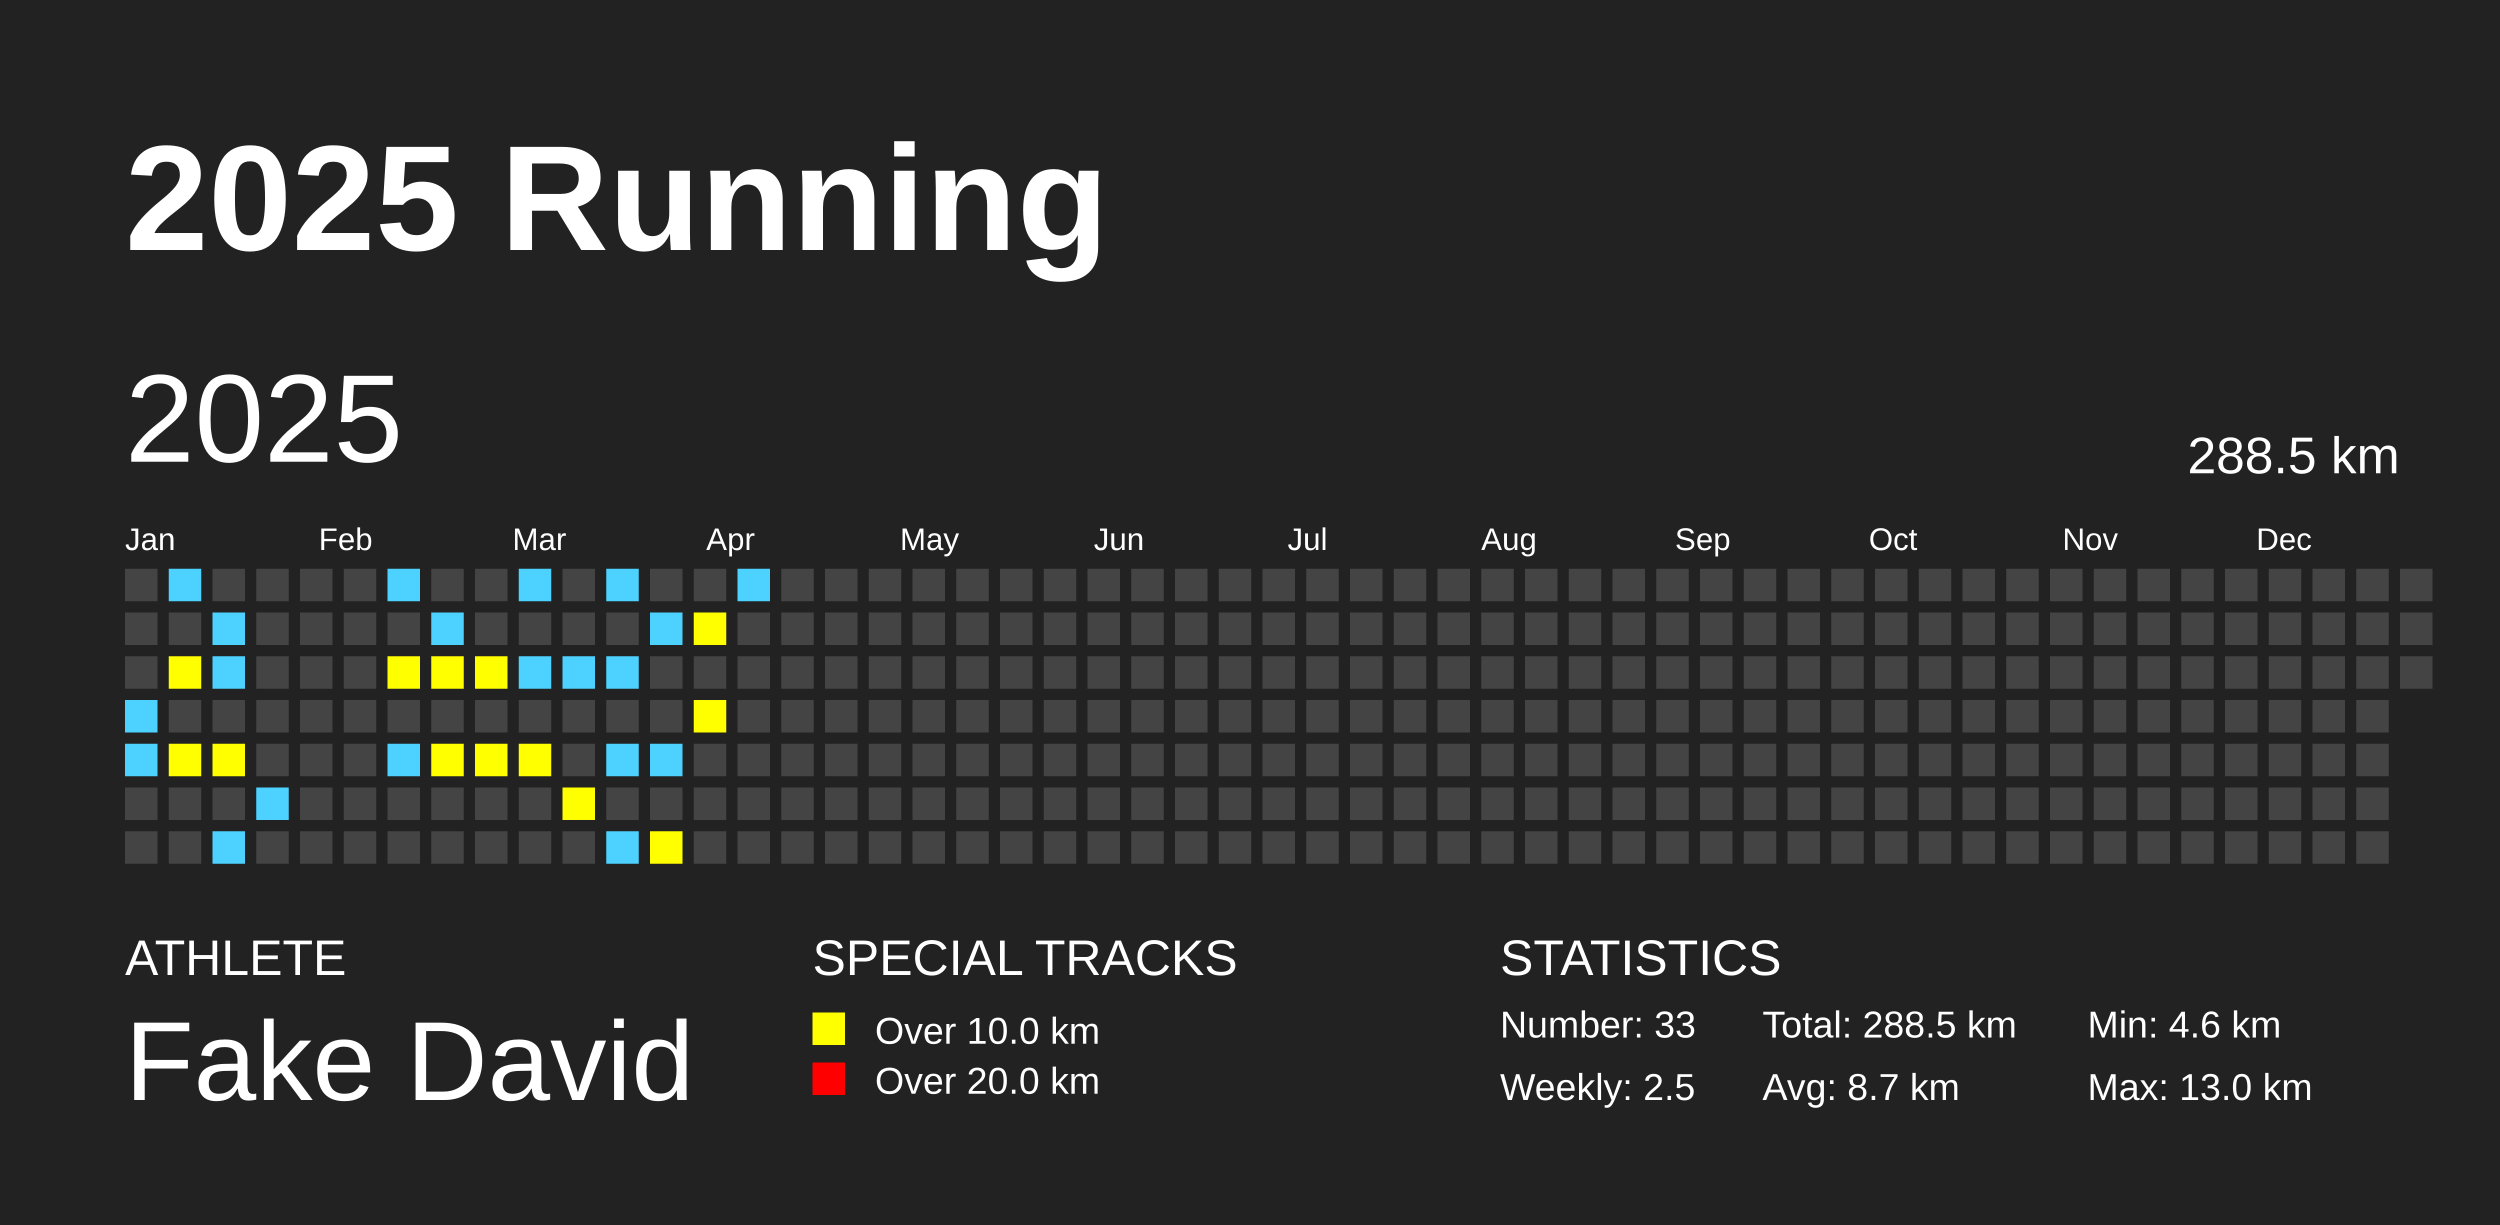
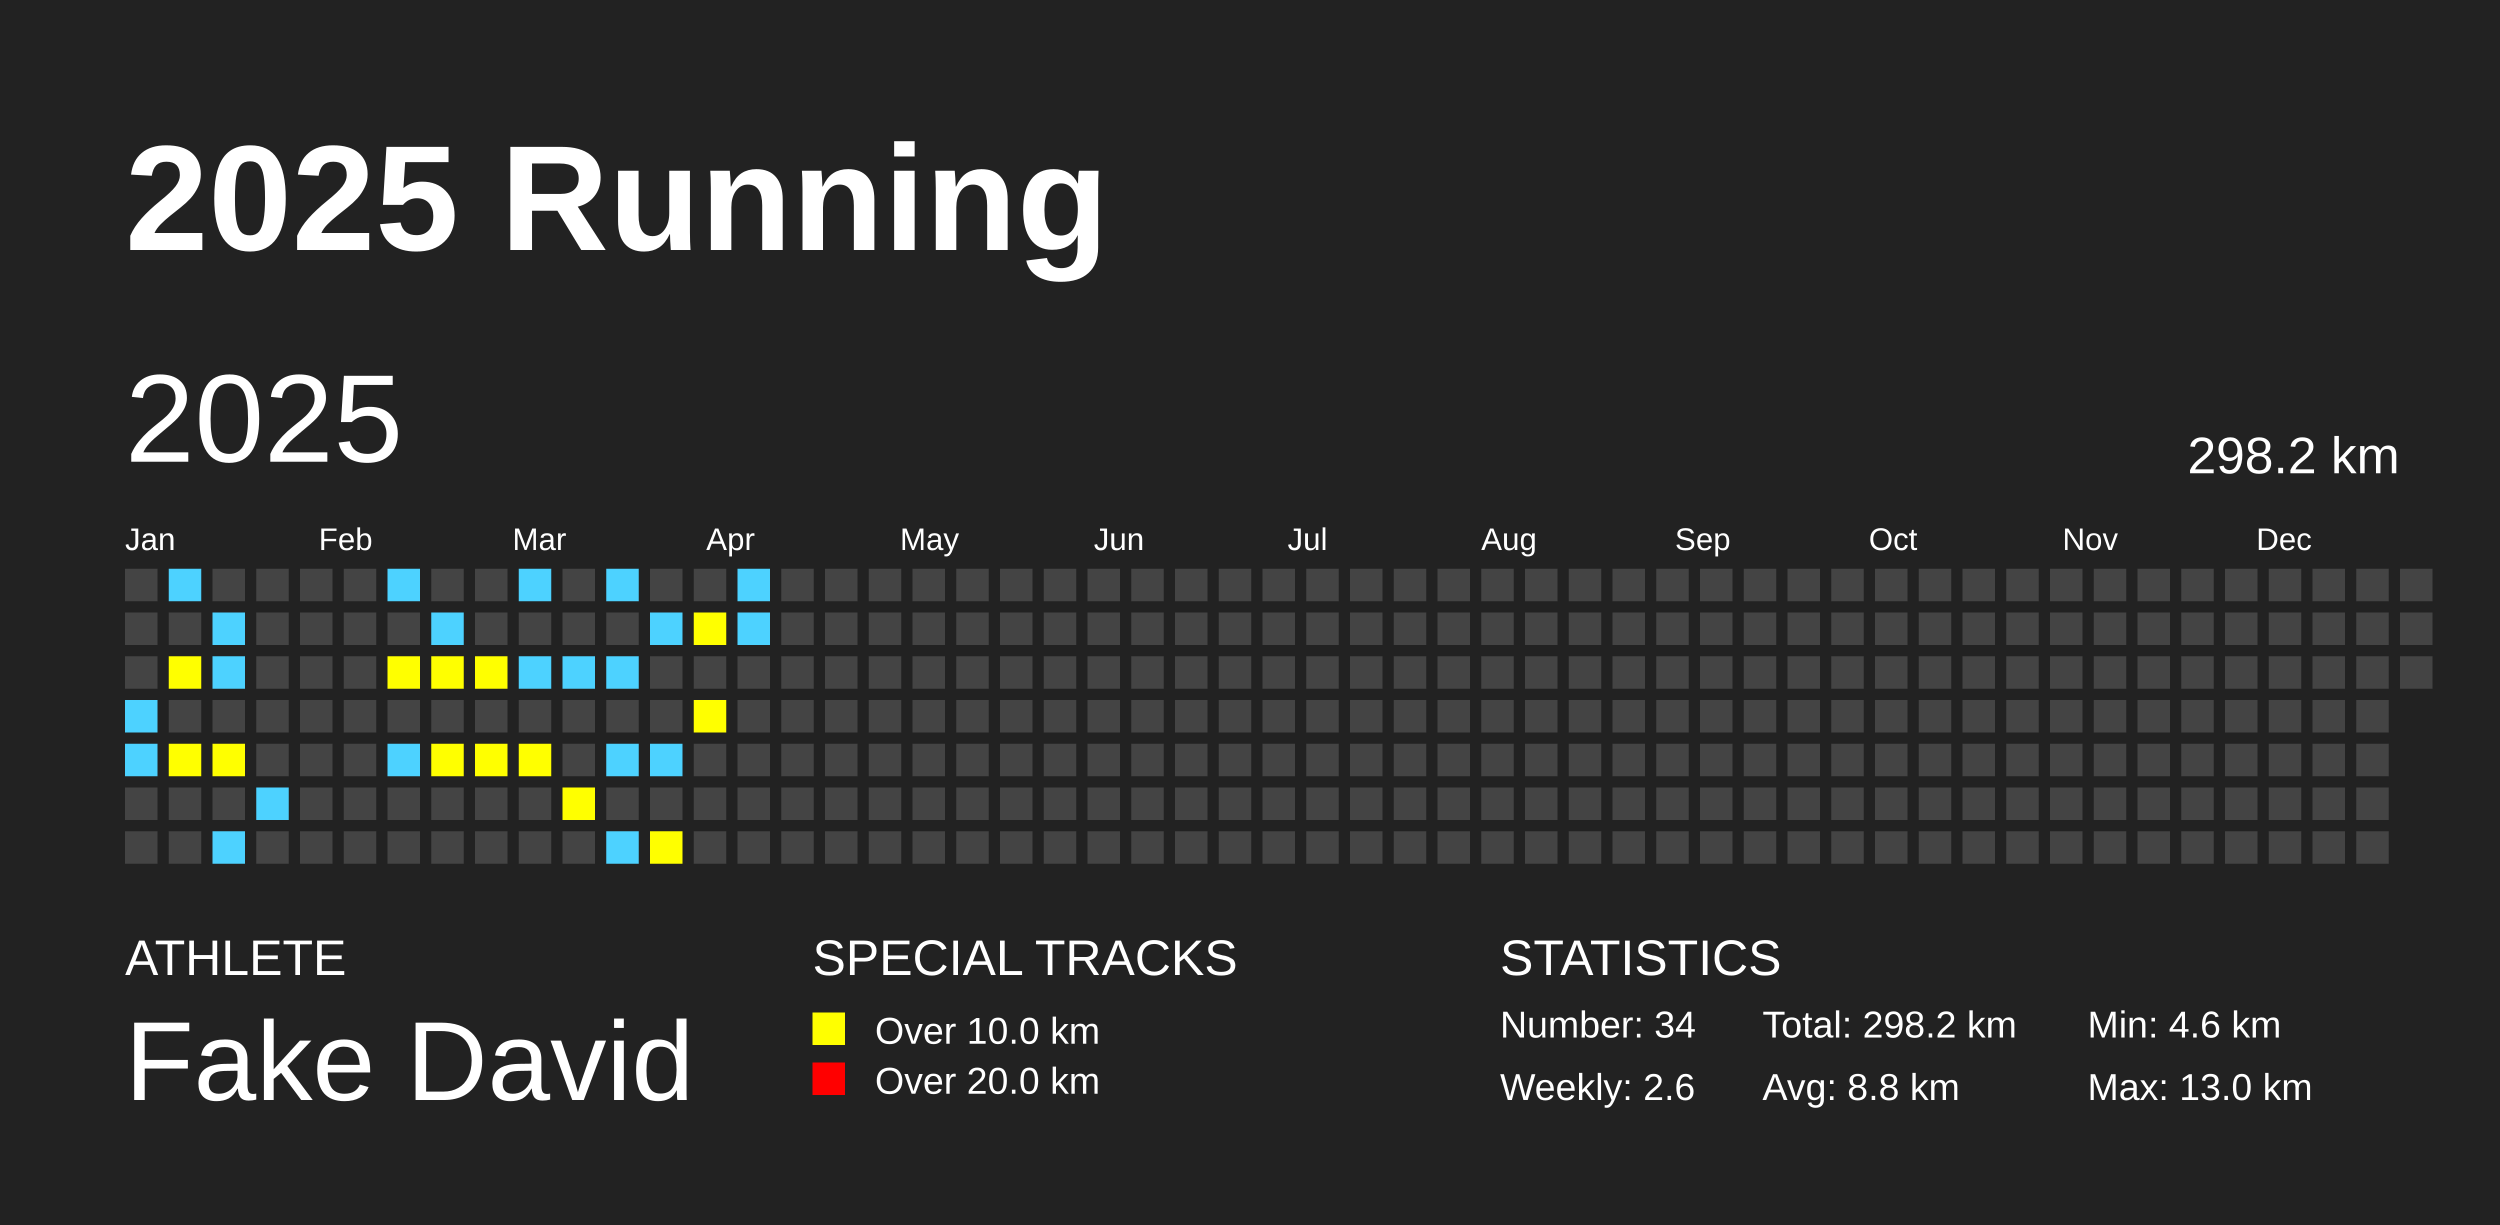
<svg xmlns="http://www.w3.org/2000/svg" baseProfile="full" height="98mm" version="1.1" viewBox="0,0,200,98" width="200mm">
  <defs />
  <rect fill="#222222" height="98" width="200" x="0" y="0" />
  <text fill="#FFFFFF" style="font-size:12px; font-family:Arial; font-weight:bold;" x="10" y="20">2025 Running</text>
  <text fill="#FFFFFF" style="font-size:4px; font-family:Arial" x="10" y="78">ATHLETE</text>
  <text fill="#FFFFFF" style="font-size:9px; font-family:Arial" x="10" y="88">Fake David</text>
  <text fill="#FFFFFF" style="font-size:4px; font-family:Arial" x="65" y="78">SPECIAL TRACKS</text>
  <rect fill="yellow" height="2.6" width="2.6" x="65" y="81" />
  <text fill="#FFFFFF" style="font-size:3px; font-family:Arial" x="70" y="83.5">Over 10.0 km</text>
  <rect fill="red" height="2.6" width="2.6" x="65" y="85" />
  <text fill="#FFFFFF" style="font-size:3px; font-family:Arial" x="70" y="87.5">Over 20.0 km</text>
  <text fill="#FFFFFF" style="font-size:4px; font-family:Arial" x="120" y="78">STATISTICS</text>
-   <text fill="#FFFFFF" style="font-size:3px; font-family:Arial" x="120" y="83">Number: 33</text>
-   <text fill="#FFFFFF" style="font-size:3px; font-family:Arial" x="120" y="88">Weekly: 2.5</text>
-   <text fill="#FFFFFF" style="font-size:3px; font-family:Arial" x="141" y="83">Total: 288.5 km</text>
-   <text fill="#FFFFFF" style="font-size:3px; font-family:Arial" x="141" y="88">Avg: 8.7 km</text>
+   <text fill="#FFFFFF" style="font-size:3px; font-family:Arial" x="120" y="83">Number: 34</text>
+   <text fill="#FFFFFF" style="font-size:3px; font-family:Arial" x="120" y="88">Weekly: 2.6</text>
+   <text fill="#FFFFFF" style="font-size:3px; font-family:Arial" x="141" y="83">Total: 298.2 km</text>
+   <text fill="#FFFFFF" style="font-size:3px; font-family:Arial" x="141" y="88">Avg: 8.8 km</text>
  <text fill="#FFFFFF" style="font-size:3px; font-family:Arial" x="167" y="83">Min: 4.6 km</text>
  <text fill="#FFFFFF" style="font-size:3px; font-family:Arial" x="167" y="88">Max: 13.0 km</text>
  <text dominant-baseline="hanging" fill="#FFFFFF" style="font-size:10.0px; font-family:Arial;" x="10" y="30">2025</text>
-   <text dominant-baseline="hanging" fill="#FFFFFF" style="font-size:4.125px; font-family:Arial;" x="175" y="35">288.5 km</text>
+   <text dominant-baseline="hanging" fill="#FFFFFF" style="font-size:4.125px; font-family:Arial;" x="175" y="35">298.2 km</text>
  <text fill="#FFFFFF" style="font-size:2.5px; font-family:Arial" x="10.0" y="44">Jan</text>
  <text fill="#FFFFFF" style="font-size:2.5px; font-family:Arial" x="25.5" y="44">Feb</text>
  <text fill="#FFFFFF" style="font-size:2.5px; font-family:Arial" x="41.0" y="44">Mar</text>
  <text fill="#FFFFFF" style="font-size:2.5px; font-family:Arial" x="56.5" y="44">Apr</text>
  <text fill="#FFFFFF" style="font-size:2.5px; font-family:Arial" x="72.0" y="44">May</text>
  <text fill="#FFFFFF" style="font-size:2.5px; font-family:Arial" x="87.5" y="44">Jun</text>
  <text fill="#FFFFFF" style="font-size:2.5px; font-family:Arial" x="103.0" y="44">Jul</text>
  <text fill="#FFFFFF" style="font-size:2.5px; font-family:Arial" x="118.5" y="44">Aug</text>
  <text fill="#FFFFFF" style="font-size:2.5px; font-family:Arial" x="134.0" y="44">Sep</text>
  <text fill="#FFFFFF" style="font-size:2.5px; font-family:Arial" x="149.5" y="44">Oct</text>
  <text fill="#FFFFFF" style="font-size:2.5px; font-family:Arial" x="165.0" y="44">Nov</text>
  <text fill="#FFFFFF" style="font-size:2.5px; font-family:Arial" x="180.5" y="44">Dec</text>
  <rect fill="#444444" height="2.6" width="2.6" x="10.0" y="45.5" />
  <rect fill="#444444" height="2.6" width="2.6" x="10.0" y="49.0" />
  <rect fill="#444444" height="2.6" width="2.6" x="10.0" y="52.5" />
  <rect fill="#4DD2FF" height="2.6" width="2.6" x="10.0" y="56.0" />
  <rect fill="#4DD2FF" height="2.6" width="2.6" x="10.0" y="59.5" />
  <rect fill="#444444" height="2.6" width="2.6" x="10.0" y="63.0" />
  <rect fill="#444444" height="2.6" width="2.6" x="10.0" y="66.5" />
  <rect fill="#4DD2FF" height="2.6" width="2.6" x="13.5" y="45.5" />
  <rect fill="#444444" height="2.6" width="2.6" x="13.5" y="49.0" />
  <rect fill="yellow" height="2.6" width="2.6" x="13.5" y="52.5" />
  <rect fill="#444444" height="2.6" width="2.6" x="13.5" y="56.0" />
  <rect fill="yellow" height="2.6" width="2.6" x="13.5" y="59.5" />
  <rect fill="#444444" height="2.6" width="2.6" x="13.5" y="63.0" />
  <rect fill="#444444" height="2.6" width="2.6" x="13.5" y="66.5" />
  <rect fill="#444444" height="2.6" width="2.6" x="17.0" y="45.5" />
  <rect fill="#4DD2FF" height="2.6" width="2.6" x="17.0" y="49.0" />
  <rect fill="#4DD2FF" height="2.6" width="2.6" x="17.0" y="52.5" />
  <rect fill="#444444" height="2.6" width="2.6" x="17.0" y="56.0" />
  <rect fill="yellow" height="2.6" width="2.6" x="17.0" y="59.5" />
  <rect fill="#444444" height="2.6" width="2.6" x="17.0" y="63.0" />
  <rect fill="#4DD2FF" height="2.6" width="2.6" x="17.0" y="66.5" />
  <rect fill="#444444" height="2.6" width="2.6" x="20.5" y="45.5" />
  <rect fill="#444444" height="2.6" width="2.6" x="20.5" y="49.0" />
  <rect fill="#444444" height="2.6" width="2.6" x="20.5" y="52.5" />
  <rect fill="#444444" height="2.6" width="2.6" x="20.5" y="56.0" />
  <rect fill="#444444" height="2.6" width="2.6" x="20.5" y="59.5" />
  <rect fill="#4DD2FF" height="2.6" width="2.6" x="20.5" y="63.0" />
  <rect fill="#444444" height="2.6" width="2.6" x="20.5" y="66.5" />
  <rect fill="#444444" height="2.6" width="2.6" x="24.0" y="45.5" />
  <rect fill="#444444" height="2.6" width="2.6" x="24.0" y="49.0" />
  <rect fill="#444444" height="2.6" width="2.6" x="24.0" y="52.5" />
  <rect fill="#444444" height="2.6" width="2.6" x="24.0" y="56.0" />
  <rect fill="#444444" height="2.6" width="2.6" x="24.0" y="59.5" />
  <rect fill="#444444" height="2.6" width="2.6" x="24.0" y="63.0" />
  <rect fill="#444444" height="2.6" width="2.6" x="24.0" y="66.5" />
  <rect fill="#444444" height="2.6" width="2.6" x="27.5" y="45.5" />
  <rect fill="#444444" height="2.6" width="2.6" x="27.5" y="49.0" />
  <rect fill="#444444" height="2.6" width="2.6" x="27.5" y="52.5" />
  <rect fill="#444444" height="2.6" width="2.6" x="27.5" y="56.0" />
  <rect fill="#444444" height="2.6" width="2.6" x="27.5" y="59.5" />
  <rect fill="#444444" height="2.6" width="2.6" x="27.5" y="63.0" />
  <rect fill="#444444" height="2.6" width="2.6" x="27.5" y="66.5" />
  <rect fill="#4DD2FF" height="2.6" width="2.6" x="31.0" y="45.5" />
  <rect fill="#444444" height="2.6" width="2.6" x="31.0" y="49.0" />
  <rect fill="yellow" height="2.6" width="2.6" x="31.0" y="52.5" />
  <rect fill="#444444" height="2.6" width="2.6" x="31.0" y="56.0" />
  <rect fill="#4DD2FF" height="2.6" width="2.6" x="31.0" y="59.5" />
  <rect fill="#444444" height="2.6" width="2.6" x="31.0" y="63.0" />
  <rect fill="#444444" height="2.6" width="2.6" x="31.0" y="66.5" />
  <rect fill="#444444" height="2.6" width="2.6" x="34.5" y="45.5" />
  <rect fill="#4DD2FF" height="2.6" width="2.6" x="34.5" y="49.0" />
  <rect fill="yellow" height="2.6" width="2.6" x="34.5" y="52.5" />
  <rect fill="#444444" height="2.6" width="2.6" x="34.5" y="56.0" />
  <rect fill="yellow" height="2.6" width="2.6" x="34.5" y="59.5" />
  <rect fill="#444444" height="2.6" width="2.6" x="34.5" y="63.0" />
  <rect fill="#444444" height="2.6" width="2.6" x="34.5" y="66.5" />
  <rect fill="#444444" height="2.6" width="2.6" x="38.0" y="45.5" />
  <rect fill="#444444" height="2.6" width="2.6" x="38.0" y="49.0" />
  <rect fill="yellow" height="2.6" width="2.6" x="38.0" y="52.5" />
  <rect fill="#444444" height="2.6" width="2.6" x="38.0" y="56.0" />
  <rect fill="yellow" height="2.6" width="2.6" x="38.0" y="59.5" />
  <rect fill="#444444" height="2.6" width="2.6" x="38.0" y="63.0" />
  <rect fill="#444444" height="2.6" width="2.6" x="38.0" y="66.5" />
  <rect fill="#4DD2FF" height="2.6" width="2.6" x="41.5" y="45.5" />
  <rect fill="#444444" height="2.6" width="2.6" x="41.5" y="49.0" />
  <rect fill="#4DD2FF" height="2.6" width="2.6" x="41.5" y="52.5" />
  <rect fill="#444444" height="2.6" width="2.6" x="41.5" y="56.0" />
  <rect fill="yellow" height="2.6" width="2.6" x="41.5" y="59.5" />
  <rect fill="#444444" height="2.6" width="2.6" x="41.5" y="63.0" />
  <rect fill="#444444" height="2.6" width="2.6" x="41.5" y="66.5" />
  <rect fill="#444444" height="2.6" width="2.6" x="45.0" y="45.5" />
  <rect fill="#444444" height="2.6" width="2.6" x="45.0" y="49.0" />
  <rect fill="#4DD2FF" height="2.6" width="2.6" x="45.0" y="52.5" />
  <rect fill="#444444" height="2.6" width="2.6" x="45.0" y="56.0" />
  <rect fill="#444444" height="2.6" width="2.6" x="45.0" y="59.5" />
  <rect fill="yellow" height="2.6" width="2.6" x="45.0" y="63.0" />
  <rect fill="#444444" height="2.6" width="2.6" x="45.0" y="66.5" />
  <rect fill="#4DD2FF" height="2.6" width="2.6" x="48.5" y="45.5" />
  <rect fill="#444444" height="2.6" width="2.6" x="48.5" y="49.0" />
  <rect fill="#4DD2FF" height="2.6" width="2.6" x="48.5" y="52.5" />
  <rect fill="#444444" height="2.6" width="2.6" x="48.5" y="56.0" />
  <rect fill="#4DD2FF" height="2.6" width="2.6" x="48.5" y="59.5" />
  <rect fill="#444444" height="2.6" width="2.6" x="48.5" y="63.0" />
  <rect fill="#4DD2FF" height="2.6" width="2.6" x="48.5" y="66.5" />
  <rect fill="#444444" height="2.6" width="2.6" x="52.0" y="45.5" />
  <rect fill="#4DD2FF" height="2.6" width="2.6" x="52.0" y="49.0" />
  <rect fill="#444444" height="2.6" width="2.6" x="52.0" y="52.5" />
  <rect fill="#444444" height="2.6" width="2.6" x="52.0" y="56.0" />
  <rect fill="#4DD2FF" height="2.6" width="2.6" x="52.0" y="59.5" />
  <rect fill="#444444" height="2.6" width="2.6" x="52.0" y="63.0" />
  <rect fill="yellow" height="2.6" width="2.6" x="52.0" y="66.5" />
  <rect fill="#444444" height="2.6" width="2.6" x="55.5" y="45.5" />
  <rect fill="yellow" height="2.6" width="2.6" x="55.5" y="49.0" />
  <rect fill="#444444" height="2.6" width="2.6" x="55.5" y="52.5" />
  <rect fill="yellow" height="2.6" width="2.6" x="55.5" y="56.0" />
  <rect fill="#444444" height="2.6" width="2.6" x="55.5" y="59.5" />
  <rect fill="#444444" height="2.6" width="2.6" x="55.5" y="63.0" />
  <rect fill="#444444" height="2.6" width="2.6" x="55.5" y="66.5" />
  <rect fill="#4DD2FF" height="2.6" width="2.6" x="59.0" y="45.5" />
-   <rect fill="#444444" height="2.6" width="2.6" x="59.0" y="49.0" />
+   <rect fill="#4DD2FF" height="2.6" width="2.6" x="59.0" y="49.0" />
  <rect fill="#444444" height="2.6" width="2.6" x="59.0" y="52.5" />
  <rect fill="#444444" height="2.6" width="2.6" x="59.0" y="56.0" />
  <rect fill="#444444" height="2.6" width="2.6" x="59.0" y="59.5" />
  <rect fill="#444444" height="2.6" width="2.6" x="59.0" y="63.0" />
  <rect fill="#444444" height="2.6" width="2.6" x="59.0" y="66.5" />
  <rect fill="#444444" height="2.6" width="2.6" x="62.5" y="45.5" />
  <rect fill="#444444" height="2.6" width="2.6" x="62.5" y="49.0" />
  <rect fill="#444444" height="2.6" width="2.6" x="62.5" y="52.5" />
  <rect fill="#444444" height="2.6" width="2.6" x="62.5" y="56.0" />
  <rect fill="#444444" height="2.6" width="2.6" x="62.5" y="59.5" />
  <rect fill="#444444" height="2.6" width="2.6" x="62.5" y="63.0" />
  <rect fill="#444444" height="2.6" width="2.6" x="62.5" y="66.5" />
  <rect fill="#444444" height="2.6" width="2.6" x="66.0" y="45.5" />
  <rect fill="#444444" height="2.6" width="2.6" x="66.0" y="49.0" />
  <rect fill="#444444" height="2.6" width="2.6" x="66.0" y="52.5" />
  <rect fill="#444444" height="2.6" width="2.6" x="66.0" y="56.0" />
  <rect fill="#444444" height="2.6" width="2.6" x="66.0" y="59.5" />
  <rect fill="#444444" height="2.6" width="2.6" x="66.0" y="63.0" />
  <rect fill="#444444" height="2.6" width="2.6" x="66.0" y="66.5" />
  <rect fill="#444444" height="2.6" width="2.6" x="69.5" y="45.5" />
  <rect fill="#444444" height="2.6" width="2.6" x="69.5" y="49.0" />
  <rect fill="#444444" height="2.6" width="2.6" x="69.5" y="52.5" />
  <rect fill="#444444" height="2.6" width="2.6" x="69.5" y="56.0" />
  <rect fill="#444444" height="2.6" width="2.6" x="69.5" y="59.5" />
  <rect fill="#444444" height="2.6" width="2.6" x="69.5" y="63.0" />
  <rect fill="#444444" height="2.6" width="2.6" x="69.5" y="66.5" />
  <rect fill="#444444" height="2.6" width="2.6" x="73.0" y="45.5" />
  <rect fill="#444444" height="2.6" width="2.6" x="73.0" y="49.0" />
  <rect fill="#444444" height="2.6" width="2.6" x="73.0" y="52.5" />
  <rect fill="#444444" height="2.6" width="2.6" x="73.0" y="56.0" />
  <rect fill="#444444" height="2.6" width="2.6" x="73.0" y="59.5" />
  <rect fill="#444444" height="2.6" width="2.6" x="73.0" y="63.0" />
  <rect fill="#444444" height="2.6" width="2.6" x="73.0" y="66.5" />
  <rect fill="#444444" height="2.6" width="2.6" x="76.5" y="45.5" />
  <rect fill="#444444" height="2.6" width="2.6" x="76.5" y="49.0" />
  <rect fill="#444444" height="2.6" width="2.6" x="76.5" y="52.5" />
  <rect fill="#444444" height="2.6" width="2.6" x="76.5" y="56.0" />
  <rect fill="#444444" height="2.6" width="2.6" x="76.5" y="59.5" />
  <rect fill="#444444" height="2.6" width="2.6" x="76.5" y="63.0" />
  <rect fill="#444444" height="2.6" width="2.6" x="76.5" y="66.5" />
  <rect fill="#444444" height="2.6" width="2.6" x="80.0" y="45.5" />
  <rect fill="#444444" height="2.6" width="2.6" x="80.0" y="49.0" />
  <rect fill="#444444" height="2.6" width="2.6" x="80.0" y="52.5" />
  <rect fill="#444444" height="2.6" width="2.6" x="80.0" y="56.0" />
  <rect fill="#444444" height="2.6" width="2.6" x="80.0" y="59.5" />
  <rect fill="#444444" height="2.6" width="2.6" x="80.0" y="63.0" />
  <rect fill="#444444" height="2.6" width="2.6" x="80.0" y="66.5" />
  <rect fill="#444444" height="2.6" width="2.6" x="83.5" y="45.5" />
  <rect fill="#444444" height="2.6" width="2.6" x="83.5" y="49.0" />
  <rect fill="#444444" height="2.6" width="2.6" x="83.5" y="52.5" />
  <rect fill="#444444" height="2.6" width="2.6" x="83.5" y="56.0" />
  <rect fill="#444444" height="2.6" width="2.6" x="83.5" y="59.5" />
  <rect fill="#444444" height="2.6" width="2.6" x="83.5" y="63.0" />
  <rect fill="#444444" height="2.6" width="2.6" x="83.5" y="66.5" />
  <rect fill="#444444" height="2.6" width="2.6" x="87.0" y="45.5" />
  <rect fill="#444444" height="2.6" width="2.6" x="87.0" y="49.0" />
  <rect fill="#444444" height="2.6" width="2.6" x="87.0" y="52.5" />
  <rect fill="#444444" height="2.6" width="2.6" x="87.0" y="56.0" />
  <rect fill="#444444" height="2.6" width="2.6" x="87.0" y="59.5" />
  <rect fill="#444444" height="2.6" width="2.6" x="87.0" y="63.0" />
  <rect fill="#444444" height="2.6" width="2.6" x="87.0" y="66.5" />
  <rect fill="#444444" height="2.6" width="2.6" x="90.5" y="45.5" />
  <rect fill="#444444" height="2.6" width="2.6" x="90.5" y="49.0" />
  <rect fill="#444444" height="2.6" width="2.6" x="90.5" y="52.5" />
  <rect fill="#444444" height="2.6" width="2.6" x="90.5" y="56.0" />
  <rect fill="#444444" height="2.6" width="2.6" x="90.5" y="59.5" />
  <rect fill="#444444" height="2.6" width="2.6" x="90.5" y="63.0" />
  <rect fill="#444444" height="2.6" width="2.6" x="90.5" y="66.5" />
  <rect fill="#444444" height="2.6" width="2.6" x="94.0" y="45.5" />
  <rect fill="#444444" height="2.6" width="2.6" x="94.0" y="49.0" />
  <rect fill="#444444" height="2.6" width="2.6" x="94.0" y="52.5" />
  <rect fill="#444444" height="2.6" width="2.6" x="94.0" y="56.0" />
  <rect fill="#444444" height="2.6" width="2.6" x="94.0" y="59.5" />
  <rect fill="#444444" height="2.6" width="2.6" x="94.0" y="63.0" />
  <rect fill="#444444" height="2.6" width="2.6" x="94.0" y="66.5" />
  <rect fill="#444444" height="2.6" width="2.6" x="97.5" y="45.5" />
  <rect fill="#444444" height="2.6" width="2.6" x="97.5" y="49.0" />
  <rect fill="#444444" height="2.6" width="2.6" x="97.5" y="52.5" />
  <rect fill="#444444" height="2.6" width="2.6" x="97.5" y="56.0" />
  <rect fill="#444444" height="2.6" width="2.6" x="97.5" y="59.5" />
  <rect fill="#444444" height="2.6" width="2.6" x="97.5" y="63.0" />
  <rect fill="#444444" height="2.6" width="2.6" x="97.5" y="66.5" />
  <rect fill="#444444" height="2.6" width="2.6" x="101.0" y="45.5" />
  <rect fill="#444444" height="2.6" width="2.6" x="101.0" y="49.0" />
  <rect fill="#444444" height="2.6" width="2.6" x="101.0" y="52.5" />
  <rect fill="#444444" height="2.6" width="2.6" x="101.0" y="56.0" />
  <rect fill="#444444" height="2.6" width="2.6" x="101.0" y="59.5" />
  <rect fill="#444444" height="2.6" width="2.6" x="101.0" y="63.0" />
  <rect fill="#444444" height="2.6" width="2.6" x="101.0" y="66.5" />
  <rect fill="#444444" height="2.6" width="2.6" x="104.5" y="45.5" />
  <rect fill="#444444" height="2.6" width="2.6" x="104.5" y="49.0" />
  <rect fill="#444444" height="2.6" width="2.6" x="104.5" y="52.5" />
  <rect fill="#444444" height="2.6" width="2.6" x="104.5" y="56.0" />
  <rect fill="#444444" height="2.6" width="2.6" x="104.5" y="59.5" />
  <rect fill="#444444" height="2.6" width="2.6" x="104.5" y="63.0" />
  <rect fill="#444444" height="2.6" width="2.6" x="104.5" y="66.5" />
  <rect fill="#444444" height="2.6" width="2.6" x="108.0" y="45.5" />
  <rect fill="#444444" height="2.6" width="2.6" x="108.0" y="49.0" />
  <rect fill="#444444" height="2.6" width="2.6" x="108.0" y="52.5" />
  <rect fill="#444444" height="2.6" width="2.6" x="108.0" y="56.0" />
  <rect fill="#444444" height="2.6" width="2.6" x="108.0" y="59.5" />
  <rect fill="#444444" height="2.6" width="2.6" x="108.0" y="63.0" />
  <rect fill="#444444" height="2.6" width="2.6" x="108.0" y="66.5" />
  <rect fill="#444444" height="2.6" width="2.6" x="111.5" y="45.5" />
  <rect fill="#444444" height="2.6" width="2.6" x="111.5" y="49.0" />
  <rect fill="#444444" height="2.6" width="2.6" x="111.5" y="52.5" />
  <rect fill="#444444" height="2.6" width="2.6" x="111.5" y="56.0" />
  <rect fill="#444444" height="2.6" width="2.6" x="111.5" y="59.5" />
  <rect fill="#444444" height="2.6" width="2.6" x="111.5" y="63.0" />
  <rect fill="#444444" height="2.6" width="2.6" x="111.5" y="66.5" />
  <rect fill="#444444" height="2.6" width="2.6" x="115.0" y="45.5" />
  <rect fill="#444444" height="2.6" width="2.6" x="115.0" y="49.0" />
  <rect fill="#444444" height="2.6" width="2.6" x="115.0" y="52.5" />
  <rect fill="#444444" height="2.6" width="2.6" x="115.0" y="56.0" />
  <rect fill="#444444" height="2.6" width="2.6" x="115.0" y="59.5" />
  <rect fill="#444444" height="2.6" width="2.6" x="115.0" y="63.0" />
  <rect fill="#444444" height="2.6" width="2.6" x="115.0" y="66.5" />
  <rect fill="#444444" height="2.6" width="2.6" x="118.5" y="45.5" />
  <rect fill="#444444" height="2.6" width="2.6" x="118.5" y="49.0" />
  <rect fill="#444444" height="2.6" width="2.6" x="118.5" y="52.5" />
  <rect fill="#444444" height="2.6" width="2.6" x="118.5" y="56.0" />
  <rect fill="#444444" height="2.6" width="2.6" x="118.5" y="59.5" />
  <rect fill="#444444" height="2.6" width="2.6" x="118.5" y="63.0" />
  <rect fill="#444444" height="2.6" width="2.6" x="118.5" y="66.5" />
  <rect fill="#444444" height="2.6" width="2.6" x="122.0" y="45.5" />
  <rect fill="#444444" height="2.6" width="2.6" x="122.0" y="49.0" />
  <rect fill="#444444" height="2.6" width="2.6" x="122.0" y="52.5" />
  <rect fill="#444444" height="2.6" width="2.6" x="122.0" y="56.0" />
  <rect fill="#444444" height="2.6" width="2.6" x="122.0" y="59.5" />
  <rect fill="#444444" height="2.6" width="2.6" x="122.0" y="63.0" />
  <rect fill="#444444" height="2.6" width="2.6" x="122.0" y="66.5" />
  <rect fill="#444444" height="2.6" width="2.6" x="125.5" y="45.5" />
  <rect fill="#444444" height="2.6" width="2.6" x="125.5" y="49.0" />
  <rect fill="#444444" height="2.6" width="2.6" x="125.5" y="52.5" />
  <rect fill="#444444" height="2.6" width="2.6" x="125.5" y="56.0" />
  <rect fill="#444444" height="2.6" width="2.6" x="125.5" y="59.5" />
  <rect fill="#444444" height="2.6" width="2.6" x="125.5" y="63.0" />
  <rect fill="#444444" height="2.6" width="2.6" x="125.5" y="66.5" />
  <rect fill="#444444" height="2.6" width="2.6" x="129.0" y="45.5" />
  <rect fill="#444444" height="2.6" width="2.6" x="129.0" y="49.0" />
  <rect fill="#444444" height="2.6" width="2.6" x="129.0" y="52.5" />
  <rect fill="#444444" height="2.6" width="2.6" x="129.0" y="56.0" />
  <rect fill="#444444" height="2.6" width="2.6" x="129.0" y="59.5" />
  <rect fill="#444444" height="2.6" width="2.6" x="129.0" y="63.0" />
  <rect fill="#444444" height="2.6" width="2.6" x="129.0" y="66.5" />
  <rect fill="#444444" height="2.6" width="2.6" x="132.5" y="45.5" />
  <rect fill="#444444" height="2.6" width="2.6" x="132.5" y="49.0" />
  <rect fill="#444444" height="2.6" width="2.6" x="132.5" y="52.5" />
  <rect fill="#444444" height="2.6" width="2.6" x="132.5" y="56.0" />
  <rect fill="#444444" height="2.6" width="2.6" x="132.5" y="59.5" />
  <rect fill="#444444" height="2.6" width="2.6" x="132.5" y="63.0" />
  <rect fill="#444444" height="2.6" width="2.6" x="132.5" y="66.5" />
  <rect fill="#444444" height="2.6" width="2.6" x="136.0" y="45.5" />
  <rect fill="#444444" height="2.6" width="2.6" x="136.0" y="49.0" />
  <rect fill="#444444" height="2.6" width="2.6" x="136.0" y="52.5" />
  <rect fill="#444444" height="2.6" width="2.6" x="136.0" y="56.0" />
  <rect fill="#444444" height="2.6" width="2.6" x="136.0" y="59.5" />
  <rect fill="#444444" height="2.6" width="2.6" x="136.0" y="63.0" />
  <rect fill="#444444" height="2.6" width="2.6" x="136.0" y="66.5" />
  <rect fill="#444444" height="2.6" width="2.6" x="139.5" y="45.5" />
  <rect fill="#444444" height="2.6" width="2.6" x="139.5" y="49.0" />
  <rect fill="#444444" height="2.6" width="2.6" x="139.5" y="52.5" />
  <rect fill="#444444" height="2.6" width="2.6" x="139.5" y="56.0" />
  <rect fill="#444444" height="2.6" width="2.6" x="139.5" y="59.5" />
  <rect fill="#444444" height="2.6" width="2.6" x="139.5" y="63.0" />
  <rect fill="#444444" height="2.6" width="2.6" x="139.5" y="66.5" />
  <rect fill="#444444" height="2.6" width="2.6" x="143.0" y="45.5" />
  <rect fill="#444444" height="2.6" width="2.6" x="143.0" y="49.0" />
  <rect fill="#444444" height="2.6" width="2.6" x="143.0" y="52.5" />
  <rect fill="#444444" height="2.6" width="2.6" x="143.0" y="56.0" />
  <rect fill="#444444" height="2.6" width="2.6" x="143.0" y="59.5" />
  <rect fill="#444444" height="2.6" width="2.6" x="143.0" y="63.0" />
  <rect fill="#444444" height="2.6" width="2.6" x="143.0" y="66.5" />
  <rect fill="#444444" height="2.6" width="2.6" x="146.5" y="45.5" />
  <rect fill="#444444" height="2.6" width="2.6" x="146.5" y="49.0" />
  <rect fill="#444444" height="2.6" width="2.6" x="146.5" y="52.5" />
  <rect fill="#444444" height="2.6" width="2.6" x="146.5" y="56.0" />
  <rect fill="#444444" height="2.6" width="2.6" x="146.5" y="59.5" />
  <rect fill="#444444" height="2.6" width="2.6" x="146.5" y="63.0" />
  <rect fill="#444444" height="2.6" width="2.6" x="146.5" y="66.5" />
  <rect fill="#444444" height="2.6" width="2.6" x="150.0" y="45.5" />
  <rect fill="#444444" height="2.6" width="2.6" x="150.0" y="49.0" />
  <rect fill="#444444" height="2.6" width="2.6" x="150.0" y="52.5" />
  <rect fill="#444444" height="2.6" width="2.6" x="150.0" y="56.0" />
  <rect fill="#444444" height="2.6" width="2.6" x="150.0" y="59.5" />
  <rect fill="#444444" height="2.6" width="2.6" x="150.0" y="63.0" />
  <rect fill="#444444" height="2.6" width="2.6" x="150.0" y="66.5" />
  <rect fill="#444444" height="2.6" width="2.6" x="153.5" y="45.5" />
  <rect fill="#444444" height="2.6" width="2.6" x="153.5" y="49.0" />
  <rect fill="#444444" height="2.6" width="2.6" x="153.5" y="52.5" />
  <rect fill="#444444" height="2.6" width="2.6" x="153.5" y="56.0" />
  <rect fill="#444444" height="2.6" width="2.6" x="153.5" y="59.5" />
  <rect fill="#444444" height="2.6" width="2.6" x="153.5" y="63.0" />
  <rect fill="#444444" height="2.6" width="2.6" x="153.5" y="66.5" />
  <rect fill="#444444" height="2.6" width="2.6" x="157.0" y="45.5" />
  <rect fill="#444444" height="2.6" width="2.6" x="157.0" y="49.0" />
  <rect fill="#444444" height="2.6" width="2.6" x="157.0" y="52.5" />
  <rect fill="#444444" height="2.6" width="2.6" x="157.0" y="56.0" />
  <rect fill="#444444" height="2.6" width="2.6" x="157.0" y="59.5" />
  <rect fill="#444444" height="2.6" width="2.6" x="157.0" y="63.0" />
  <rect fill="#444444" height="2.6" width="2.6" x="157.0" y="66.5" />
  <rect fill="#444444" height="2.6" width="2.6" x="160.5" y="45.5" />
  <rect fill="#444444" height="2.6" width="2.6" x="160.5" y="49.0" />
  <rect fill="#444444" height="2.6" width="2.6" x="160.5" y="52.5" />
  <rect fill="#444444" height="2.6" width="2.6" x="160.5" y="56.0" />
  <rect fill="#444444" height="2.6" width="2.6" x="160.5" y="59.5" />
  <rect fill="#444444" height="2.6" width="2.6" x="160.5" y="63.0" />
  <rect fill="#444444" height="2.6" width="2.6" x="160.5" y="66.5" />
  <rect fill="#444444" height="2.6" width="2.6" x="164.0" y="45.5" />
  <rect fill="#444444" height="2.6" width="2.6" x="164.0" y="49.0" />
  <rect fill="#444444" height="2.6" width="2.6" x="164.0" y="52.5" />
  <rect fill="#444444" height="2.6" width="2.6" x="164.0" y="56.0" />
  <rect fill="#444444" height="2.6" width="2.6" x="164.0" y="59.5" />
  <rect fill="#444444" height="2.6" width="2.6" x="164.0" y="63.0" />
  <rect fill="#444444" height="2.6" width="2.6" x="164.0" y="66.5" />
  <rect fill="#444444" height="2.6" width="2.6" x="167.5" y="45.5" />
  <rect fill="#444444" height="2.6" width="2.6" x="167.5" y="49.0" />
  <rect fill="#444444" height="2.6" width="2.6" x="167.5" y="52.5" />
  <rect fill="#444444" height="2.6" width="2.6" x="167.5" y="56.0" />
  <rect fill="#444444" height="2.6" width="2.6" x="167.5" y="59.5" />
  <rect fill="#444444" height="2.6" width="2.6" x="167.5" y="63.0" />
  <rect fill="#444444" height="2.6" width="2.6" x="167.5" y="66.5" />
  <rect fill="#444444" height="2.6" width="2.6" x="171.0" y="45.5" />
  <rect fill="#444444" height="2.6" width="2.6" x="171.0" y="49.0" />
  <rect fill="#444444" height="2.6" width="2.6" x="171.0" y="52.5" />
  <rect fill="#444444" height="2.6" width="2.6" x="171.0" y="56.0" />
  <rect fill="#444444" height="2.6" width="2.6" x="171.0" y="59.5" />
  <rect fill="#444444" height="2.6" width="2.6" x="171.0" y="63.0" />
  <rect fill="#444444" height="2.6" width="2.6" x="171.0" y="66.5" />
  <rect fill="#444444" height="2.6" width="2.6" x="174.5" y="45.5" />
  <rect fill="#444444" height="2.6" width="2.6" x="174.5" y="49.0" />
  <rect fill="#444444" height="2.6" width="2.6" x="174.5" y="52.5" />
  <rect fill="#444444" height="2.6" width="2.6" x="174.5" y="56.0" />
  <rect fill="#444444" height="2.6" width="2.6" x="174.5" y="59.5" />
  <rect fill="#444444" height="2.6" width="2.6" x="174.5" y="63.0" />
  <rect fill="#444444" height="2.6" width="2.6" x="174.5" y="66.5" />
  <rect fill="#444444" height="2.6" width="2.6" x="178.0" y="45.5" />
  <rect fill="#444444" height="2.6" width="2.6" x="178.0" y="49.0" />
  <rect fill="#444444" height="2.6" width="2.6" x="178.0" y="52.5" />
  <rect fill="#444444" height="2.6" width="2.6" x="178.0" y="56.0" />
  <rect fill="#444444" height="2.6" width="2.6" x="178.0" y="59.5" />
  <rect fill="#444444" height="2.6" width="2.6" x="178.0" y="63.0" />
  <rect fill="#444444" height="2.6" width="2.6" x="178.0" y="66.5" />
  <rect fill="#444444" height="2.6" width="2.6" x="181.5" y="45.5" />
  <rect fill="#444444" height="2.6" width="2.6" x="181.5" y="49.0" />
  <rect fill="#444444" height="2.6" width="2.6" x="181.5" y="52.5" />
  <rect fill="#444444" height="2.6" width="2.6" x="181.5" y="56.0" />
  <rect fill="#444444" height="2.6" width="2.6" x="181.5" y="59.5" />
  <rect fill="#444444" height="2.6" width="2.6" x="181.5" y="63.0" />
  <rect fill="#444444" height="2.6" width="2.6" x="181.5" y="66.5" />
  <rect fill="#444444" height="2.6" width="2.6" x="185.0" y="45.5" />
  <rect fill="#444444" height="2.6" width="2.6" x="185.0" y="49.0" />
  <rect fill="#444444" height="2.6" width="2.6" x="185.0" y="52.5" />
  <rect fill="#444444" height="2.6" width="2.6" x="185.0" y="56.0" />
  <rect fill="#444444" height="2.6" width="2.6" x="185.0" y="59.5" />
  <rect fill="#444444" height="2.6" width="2.6" x="185.0" y="63.0" />
  <rect fill="#444444" height="2.6" width="2.6" x="185.0" y="66.5" />
  <rect fill="#444444" height="2.6" width="2.6" x="188.5" y="45.5" />
  <rect fill="#444444" height="2.6" width="2.6" x="188.5" y="49.0" />
  <rect fill="#444444" height="2.6" width="2.6" x="188.5" y="52.5" />
  <rect fill="#444444" height="2.6" width="2.6" x="188.5" y="56.0" />
  <rect fill="#444444" height="2.6" width="2.6" x="188.5" y="59.5" />
  <rect fill="#444444" height="2.6" width="2.6" x="188.5" y="63.0" />
  <rect fill="#444444" height="2.6" width="2.6" x="188.5" y="66.5" />
  <rect fill="#444444" height="2.6" width="2.6" x="192.0" y="45.5" />
  <rect fill="#444444" height="2.6" width="2.6" x="192.0" y="49.0" />
  <rect fill="#444444" height="2.6" width="2.6" x="192.0" y="52.5" />
</svg>
